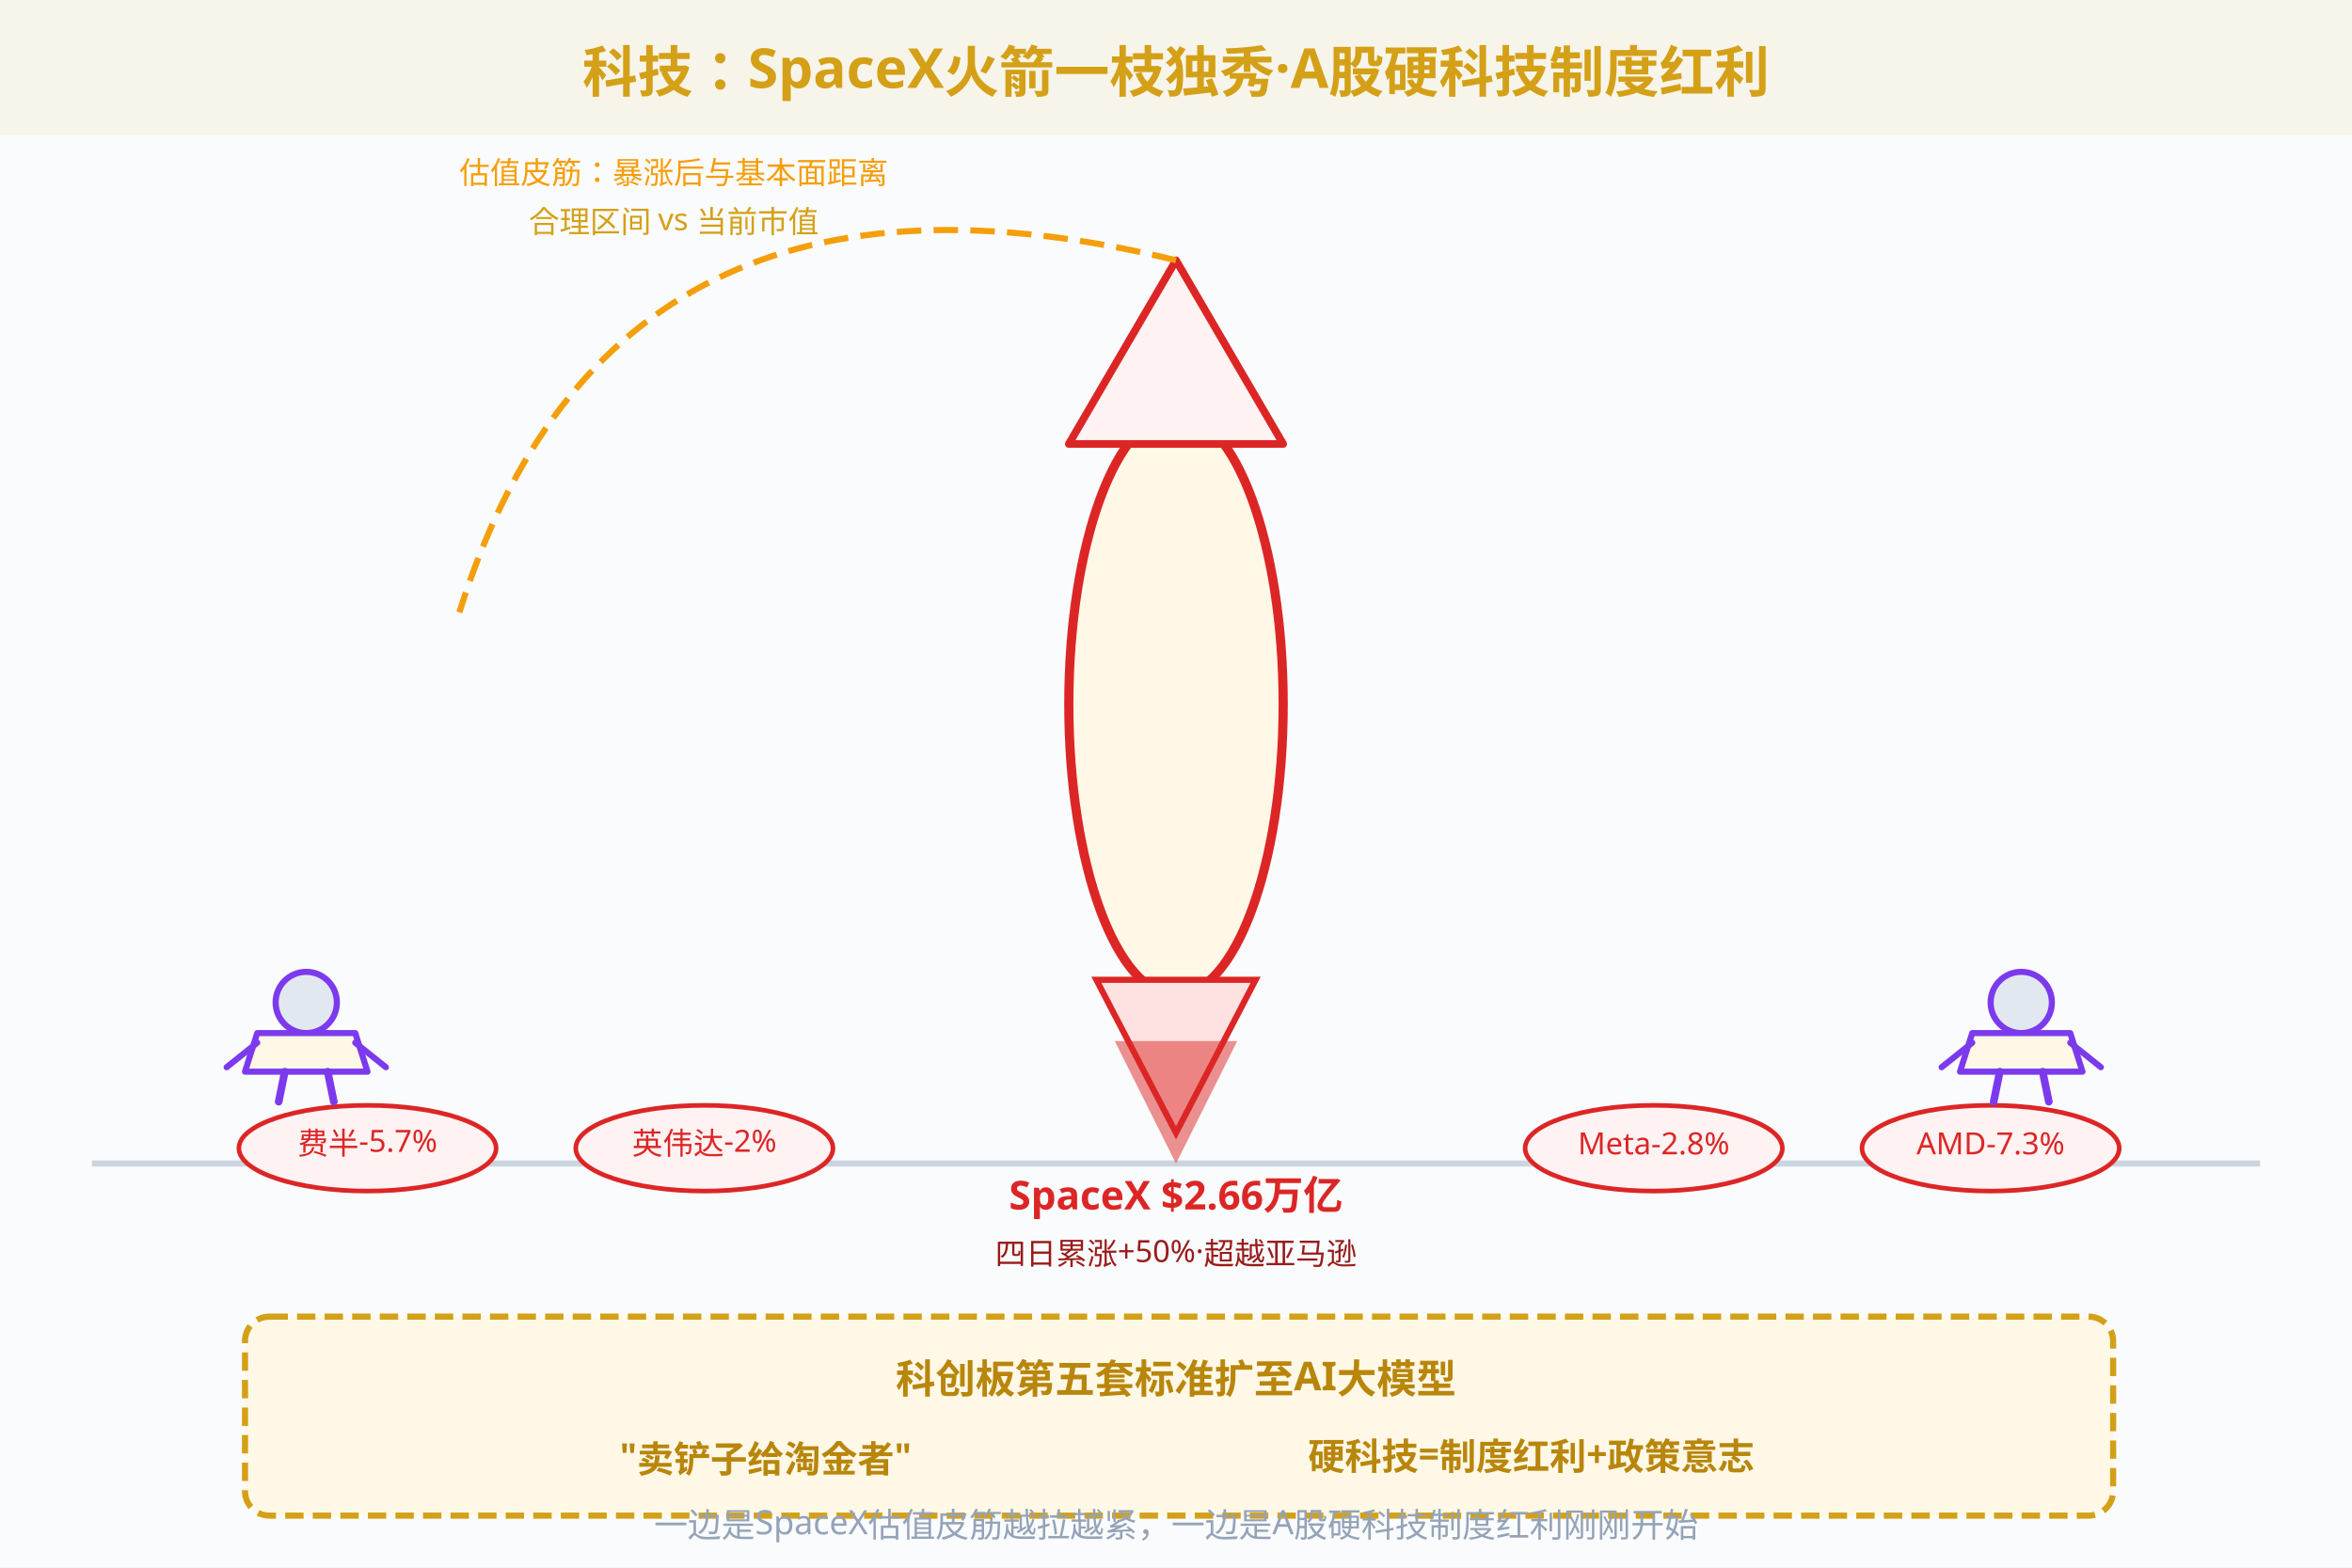
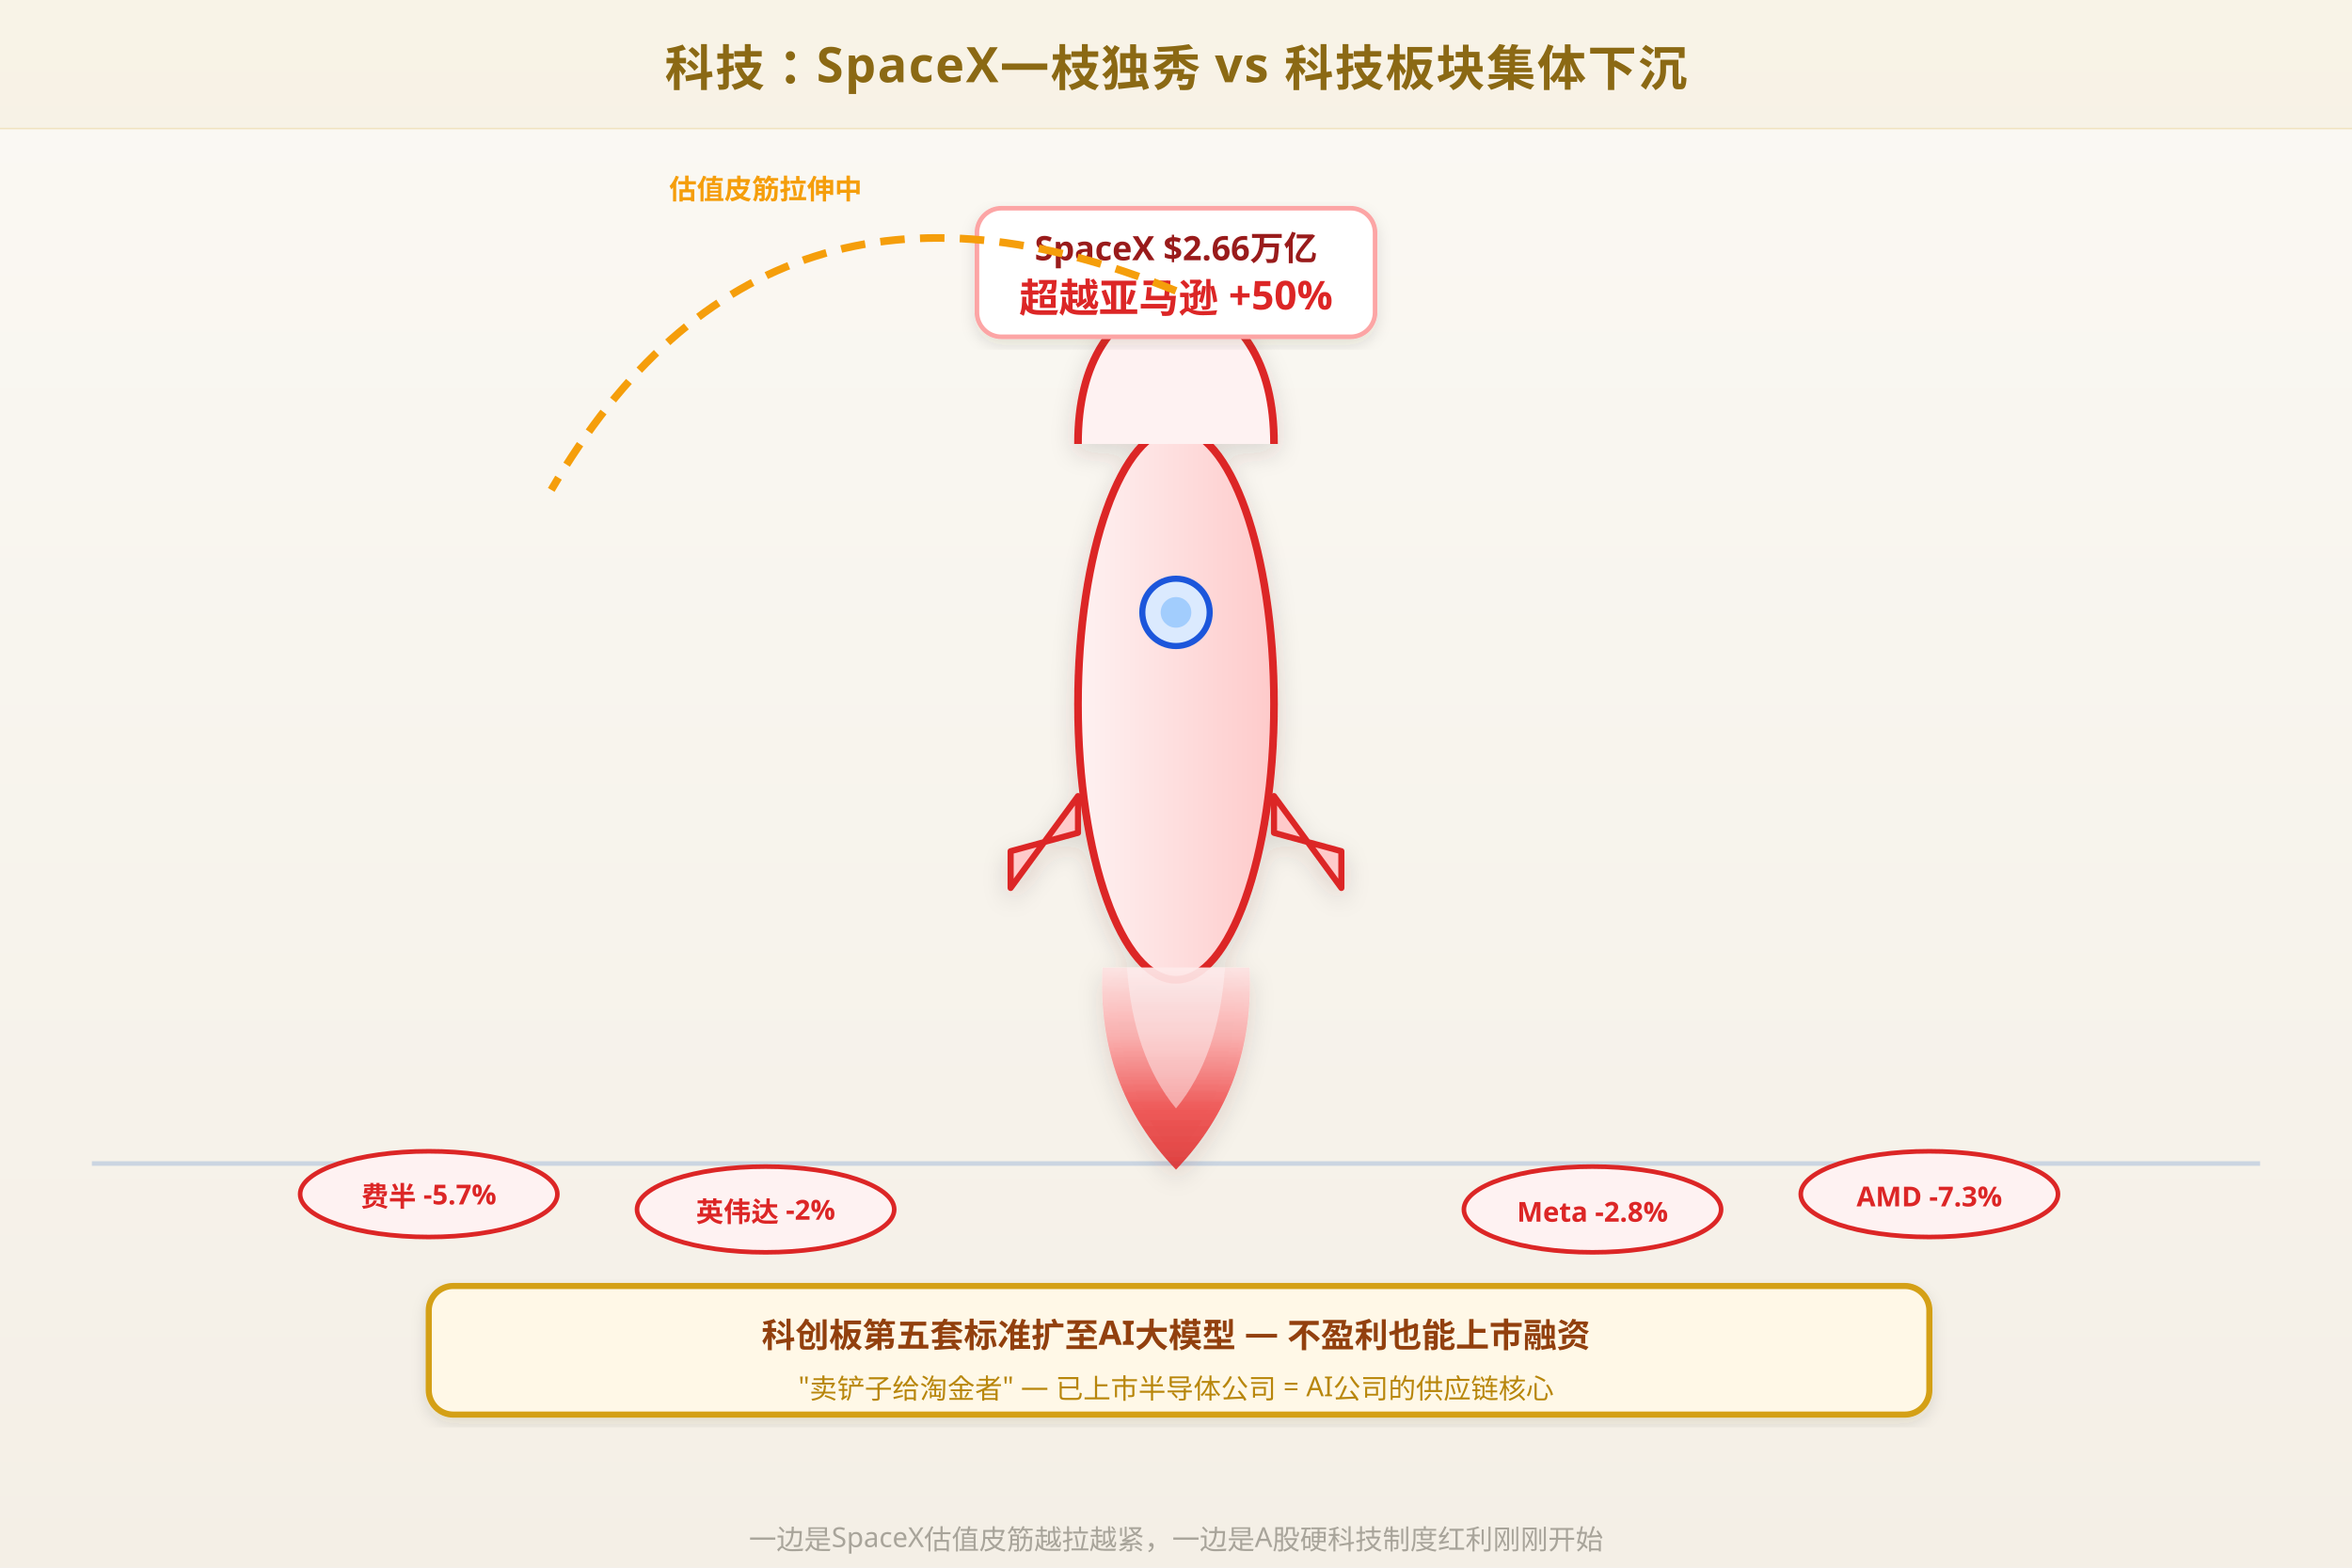
<svg xmlns="http://www.w3.org/2000/svg" viewBox="0 0 768 512" width="768" height="512" font-family="Microsoft YaHei, SimHei, PingFang SC, sans-serif">
-   <rect width="768" height="512" fill="#FAFBFC" />
  <defs>
-     <marker id="agold" markerWidth="8" markerHeight="6" refX="8" refY="3" orient="auto">
+     <filter id="soft">
+       <feDropShadow dx="0" dy="2" stdDeviation="2.5" flood-color="#3D3222" flood-opacity="0.12" />
+     </filter>
+     <filter id="med">
+       <feDropShadow dx="0" dy="3" stdDeviation="4" flood-color="#3D3222" flood-opacity="0.16" />
+     </filter>
+     <filter id="deep">
+       <feDropShadow dx="0" dy="4" stdDeviation="6" flood-color="#3D3222" flood-opacity="0.20" />
+     </filter>
+     <linearGradient id="sky" x1="0" y1="0" x2="0" y2="1">
+       <stop offset="0%" stop-color="#FBF9F4" />
+       <stop offset="100%" stop-color="#F4EFE6" />
+     </linearGradient>
+     <linearGradient id="bldg-warm" x1="0" y1="0" x2="0" y2="1">
+       <stop offset="0%" stop-color="#FDF6EE" />
+       <stop offset="100%" stop-color="#F5E6D3" />
+     </linearGradient>
+     <linearGradient id="bldg-cool" x1="0" y1="0" x2="0" y2="1">
+       <stop offset="0%" stop-color="#F0F4F8" />
+       <stop offset="100%" stop-color="#DCE4EE" />
+     </linearGradient>
+     <linearGradient id="roof-gold" x1="0" y1="0" x2="0" y2="1">
+       <stop offset="0%" stop-color="#D4A017" />
+       <stop offset="100%" stop-color="#B8860B" />
+     </linearGradient>
+     <linearGradient id="roof-slate" x1="0" y1="0" x2="0" y2="1">
+       <stop offset="0%" stop-color="#475569" />
+       <stop offset="100%" stop-color="#334155" />
+     </linearGradient>
+     <linearGradient id="roof-red" x1="0" y1="0" x2="0" y2="1">
+       <stop offset="0%" stop-color="#DC2626" />
+       <stop offset="100%" stop-color="#991B1B" />
+     </linearGradient>
+     <linearGradient id="gold-bar" x1="0" y1="0" x2="1" y2="0">
+       <stop offset="0%" stop-color="#FDE68A" />
+       <stop offset="50%" stop-color="#FEF3C7" />
+       <stop offset="100%" stop-color="#FDE68A" />
+     </linearGradient>
+     <linearGradient id="rocket-body" x1="0" y1="0" x2="1" y2="0">
+       <stop offset="0%" stop-color="#FEF2F2" />
+       <stop offset="40%" stop-color="#FEE2E2" />
+       <stop offset="100%" stop-color="#FECACA" />
+     </linearGradient>
+     <linearGradient id="flame" x1="0" y1="0" x2="0" y2="1">
+       <stop offset="0%" stop-color="#FEE2E2" />
+       <stop offset="35%" stop-color="#FCA5A5" />
+       <stop offset="70%" stop-color="#EF4444" />
+       <stop offset="100%" stop-color="#DC2626" />
+     </linearGradient>
+     <linearGradient id="oil-well" x1="0" y1="0" x2="0" y2="1">
+       <stop offset="0%" stop-color="#475569" />
+       <stop offset="100%" stop-color="#1E293B" />
+     </linearGradient>
+     <linearGradient id="gold-vault" x1="0" y1="0" x2="0" y2="1">
+       <stop offset="0%" stop-color="#FEF3C7" />
+       <stop offset="100%" stop-color="#FDE68A" />
+     </linearGradient>
+     <marker id="ar" markerWidth="8" markerHeight="6" refX="7" refY="3" orient="auto">
+       <polygon points="0 0, 8 3, 0 6" fill="#DC2626" />
+     </marker>
+     <marker id="ag" markerWidth="8" markerHeight="6" refX="7" refY="3" orient="auto">
+       <polygon points="0 0, 8 3, 0 6" fill="#16A34A" />
+     </marker>
+     <marker id="agold" markerWidth="8" markerHeight="6" refX="7" refY="3" orient="auto">
      <polygon points="0 0, 8 3, 0 6" fill="#D4A017" />
    </marker>
-     <marker id="ar" markerWidth="8" markerHeight="6" refX="8" refY="3" orient="auto">
-       <polygon points="0 0, 8 3, 0 6" fill="#DC2626" />
-     </marker>
-     <marker id="ag" markerWidth="8" markerHeight="6" refX="8" refY="3" orient="auto">
-       <polygon points="0 0, 8 3, 0 6" fill="#16A34A" />
-     </marker>
-     <marker id="apurple" markerWidth="8" markerHeight="6" refX="8" refY="3" orient="auto">
-       <polygon points="0 0, 8 3, 0 6" fill="#7C3AED" />
+     <marker id="ablue" markerWidth="8" markerHeight="6" refX="7" refY="3" orient="auto">
+       <polygon points="0 0, 8 3, 0 6" fill="#1A56DB" />
    </marker>
  </defs>
-   <rect x="0" y="0" width="768" height="44" fill="#D4A017" opacity="0.08" />
-   <text x="384.0" y="30" font-size="18" fill="#D4A017" text-anchor="middle" font-weight="bold">科技：SpaceX火箭一枝独秀·A股硬科技制度红利</text>
-   <line x1="30" y1="380" x2="738" y2="380" stroke="#CBD5E1" stroke-width="2" />
-   <ellipse cx="384" cy="230" rx="35" ry="95" fill="#FFF8E7" stroke="#DC2626" stroke-width="3" />
-   <polygon points="349,145 384,85 419,145" fill="#FEF2F2" stroke="#DC2626" stroke-width="2.5" stroke-linejoin="round" />
-   <polygon points="358,320 384,370 410,320" fill="#FEE2E2" stroke="#DC2626" stroke-width="2" />
-   <polygon points="364,340 384,380 404,340" fill="#DC2626" opacity="0.5" />
-   <text x="384" y="395" font-size="13" fill="#DC2626" text-anchor="middle" font-weight="bold">SpaceX $2.66万亿</text>
-   <text x="384" y="413" font-size="10" fill="#991B1B" text-anchor="middle" font-weight="normal">四日累涨+50%·超越亚马逊</text>
-   <path d="M384,85 Q200,40 150,200" fill="none" stroke="#F59E0B" stroke-width="2" stroke-dasharray="8,4" />
-   <text x="220" y="60" font-size="10" fill="#F59E0B" text-anchor="middle" font-weight="normal">估值皮筋：暴涨后与基本面距离</text>
-   <text x="220" y="76" font-size="10" fill="#D4A017" text-anchor="middle" font-weight="normal">合理区间 vs 当前市值</text>
-   <ellipse cx="120" cy="375" rx="42" ry="14" fill="#FEF2F2" stroke="#DC2626" stroke-width="1.5" />
-   <text x="120" y="377" font-size="10" fill="#DC2626" text-anchor="middle" font-weight="normal">费半-5.7%</text>
-   <ellipse cx="230" cy="375" rx="42" ry="14" fill="#FEF2F2" stroke="#DC2626" stroke-width="1.5" />
-   <text x="230" y="377" font-size="10" fill="#DC2626" text-anchor="middle" font-weight="normal">英伟达-2%</text>
-   <ellipse cx="540" cy="375" rx="42" ry="14" fill="#FEF2F2" stroke="#DC2626" stroke-width="1.5" />
-   <text x="540" y="377" font-size="10" fill="#DC2626" text-anchor="middle" font-weight="normal">Meta-2.8%</text>
-   <ellipse cx="650" cy="375" rx="42" ry="14" fill="#FEF2F2" stroke="#DC2626" stroke-width="1.5" />
-   <text x="650" y="377" font-size="10" fill="#DC2626" text-anchor="middle" font-weight="normal">AMD-7.3%</text>
-   <rect x="80" y="430" width="610" height="65" rx="8" fill="#FFF8E7" stroke="#D4A017" stroke-width="2" stroke-dasharray="6,3" />
-   <text x="384" y="455" font-size="13" fill="#B8860B" text-anchor="middle" font-weight="bold">科创板第五套标准扩至AI大模型</text>
-   <text x="250" y="480" font-size="12" fill="#B8860B" text-anchor="middle" font-weight="bold">"卖铲子给淘金者"</text>
-   <text x="500" y="480" font-size="12" fill="#B8860B" text-anchor="middle" font-weight="bold">硬科技=制度红利+政策意志</text>
-   <circle cx="100" cy="327.4" r="10" fill="#E2E8F0" stroke="#7C3AED" stroke-width="2" />
-   <polygon points="84.0,337.4 116.0,337.4 120.0,350.0 80.0,350.0" fill="#FFF8E7" stroke="#7C3AED" stroke-width="2" stroke-linejoin="round" />
-   <line x1="93" y1="350.0" x2="91" y2="359.8" stroke="#7C3AED" stroke-width="2.5" stroke-linecap="round" />
-   <line x1="107" y1="350.0" x2="109" y2="359.8" stroke="#7C3AED" stroke-width="2.5" stroke-linecap="round" />
-   <line x1="84.0" y1="340.55" x2="74.0" y2="348.55" stroke="#7C3AED" stroke-width="2" stroke-linecap="round" />
-   <line x1="116.0" y1="340.55" x2="126.0" y2="348.55" stroke="#7C3AED" stroke-width="2" stroke-linecap="round" />
-   <circle cx="660" cy="327.4" r="10" fill="#E2E8F0" stroke="#7C3AED" stroke-width="2" />
-   <polygon points="644.0,337.4 676.0,337.4 680.0,350.0 640.0,350.0" fill="#FFF8E7" stroke="#7C3AED" stroke-width="2" stroke-linejoin="round" />
-   <line x1="653" y1="350.0" x2="651" y2="359.8" stroke="#7C3AED" stroke-width="2.5" stroke-linecap="round" />
-   <line x1="667" y1="350.0" x2="669" y2="359.8" stroke="#7C3AED" stroke-width="2.5" stroke-linecap="round" />
-   <line x1="644.0" y1="340.55" x2="634.0" y2="348.55" stroke="#7C3AED" stroke-width="2" stroke-linecap="round" />
-   <line x1="676.0" y1="340.55" x2="686.0" y2="348.55" stroke="#7C3AED" stroke-width="2" stroke-linecap="round" />
-   <text x="384.0" y="502" font-size="11" fill="#94A3B8" text-anchor="middle">一边是SpaceX估值皮筋越拉越紧，一边是A股硬科技制度红利刚刚开始</text>
+   <rect width="768" height="512" fill="url(#sky)" />
+   <rect x="0" y="0" width="768" height="42" fill="#D4A017" opacity="0.06" />
+   <line x1="0" y1="42" x2="768" y2="42" stroke="#D4A017" stroke-width="0.5" opacity="0.2" />
+   <text x="384" y="28" font-size="16" fill="#8B6914" text-anchor="middle" font-weight="bold" letter-spacing="0.5">科技：SpaceX一枝独秀 vs 科技板块集体下沉</text>
+   <line x1="30" y1="380" x2="738" y2="380" stroke="#CBD5E1" stroke-width="1.5" />
+   <g filter="url(#med)">
+     <ellipse cx="384" cy="230" rx="32" ry="90" fill="url(#rocket-body)" stroke="#DC2626" stroke-width="2.5" />
+     <path d="M352,145 Q352,105 384,95 Q416,105 416,145" fill="#FEF2F2" stroke="#DC2626" stroke-width="2.5" stroke-linejoin="round" />
+     <circle cx="384" cy="200" r="11" fill="#DBEAFE" stroke="#1A56DB" stroke-width="2" />
+     <circle cx="384" cy="200" r="5" fill="#93C5FD" opacity="0.8" />
+     <path d="M352,260 L330,290 L330,278 L352,272 Z" fill="#FECACA" stroke="#DC2626" stroke-width="2" stroke-linejoin="round" />
+     <path d="M416,260 L438,290 L438,278 L416,272 Z" fill="#FECACA" stroke="#DC2626" stroke-width="2" stroke-linejoin="round" />
+     <path d="M360,316 Q358,355 384,382 Q410,355 408,316" fill="url(#flame)" opacity="0.85" />
+     <path d="M368,316 Q370,345 384,362 Q398,345 400,316" fill="#FEF2F2" opacity="0.5" />
+   </g>
+   <rect x="319" y="68" width="130" height="42" rx="8" fill="white" stroke="#FCA5A5" stroke-width="1.5" filter="url(#soft)" />
+   <text x="384" y="85" font-size="11" fill="#991B1B" text-anchor="middle" font-weight="bold">SpaceX $2.66万亿</text>
+   <text x="384" y="102" font-size="13" fill="#DC2626" text-anchor="middle" font-weight="bold">超越亚马逊 +50%</text>
+   <path d="M384,95 Q250,40 180,160" fill="none" stroke="#F59E0B" stroke-width="2.5" stroke-dasharray="8,5" />
+   <text x="250" y="65" font-size="9" fill="#F59E0B" text-anchor="middle" font-weight="bold">估值皮筋拉伸中</text>
+   <ellipse cx="140" cy="390" rx="42" ry="14" fill="#FEF2F2" stroke="#DC2626" stroke-width="1.5" />
+   <text x="140" y="394" font-size="9" fill="#DC2626" text-anchor="middle" font-weight="bold">费半 -5.7%</text>
+   <ellipse cx="250" cy="395" rx="42" ry="14" fill="#FEF2F2" stroke="#DC2626" stroke-width="1.5" />
+   <text x="250" y="399" font-size="9" fill="#DC2626" text-anchor="middle" font-weight="bold">英伟达 -2%</text>
+   <ellipse cx="520" cy="395" rx="42" ry="14" fill="#FEF2F2" stroke="#DC2626" stroke-width="1.5" />
+   <text x="520" y="399" font-size="9" fill="#DC2626" text-anchor="middle" font-weight="bold">Meta -2.8%</text>
+   <ellipse cx="630" cy="390" rx="42" ry="14" fill="#FEF2F2" stroke="#DC2626" stroke-width="1.5" />
+   <text x="630" y="394" font-size="9" fill="#DC2626" text-anchor="middle" font-weight="bold">AMD -7.3%</text>
+   <rect x="140" y="420" width="490" height="42" rx="8" fill="#FFF8E7" stroke="#D4A017" stroke-width="2" filter="url(#soft)" />
+   <text x="384" y="440" font-size="11" fill="#92400E" text-anchor="middle" font-weight="bold">科创板第五套标准扩至AI大模型 — 不盈利也能上市融资</text>
+   <text x="384" y="456" font-size="9" fill="#B8860B" text-anchor="middle">"卖铲子给淘金者" — 已上市半导体公司 = AI公司的供应链核心</text>
+   <text x="384" y="506" font-size="9" fill="#A8A49A" text-anchor="middle">一边是SpaceX估值皮筋越拉越紧，一边是A股硬科技制度红利刚刚开始</text>
</svg>
